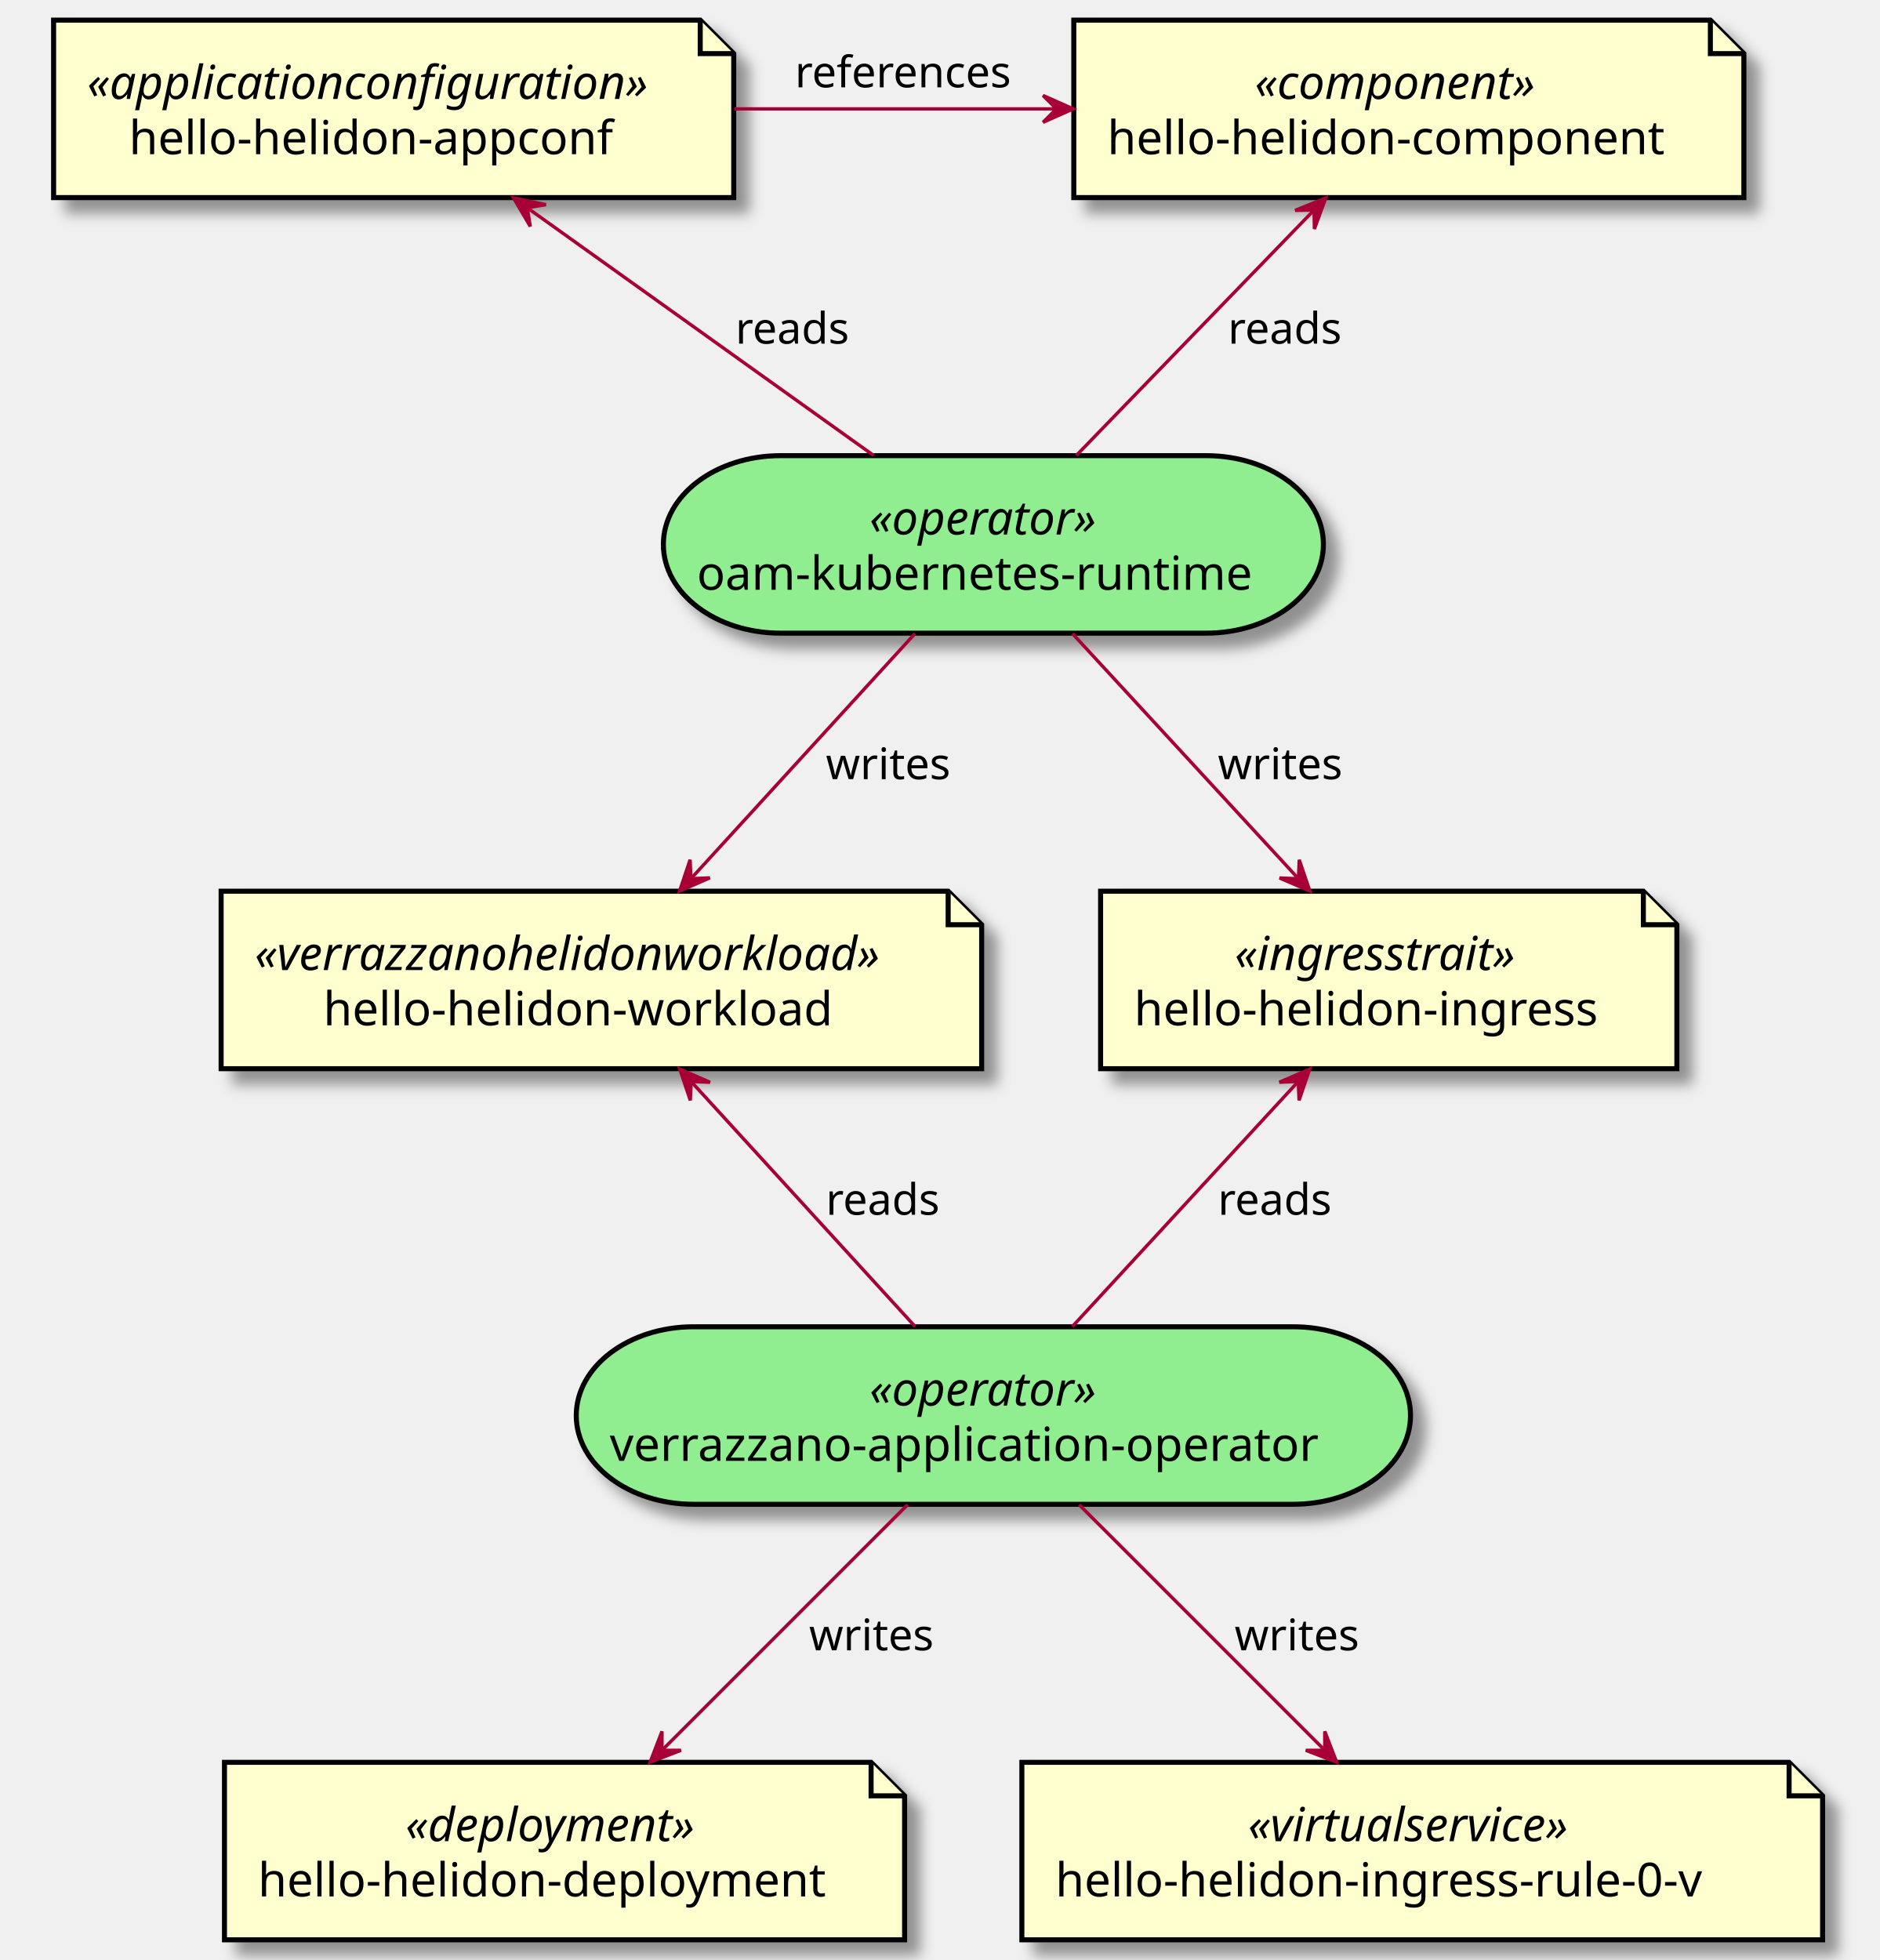
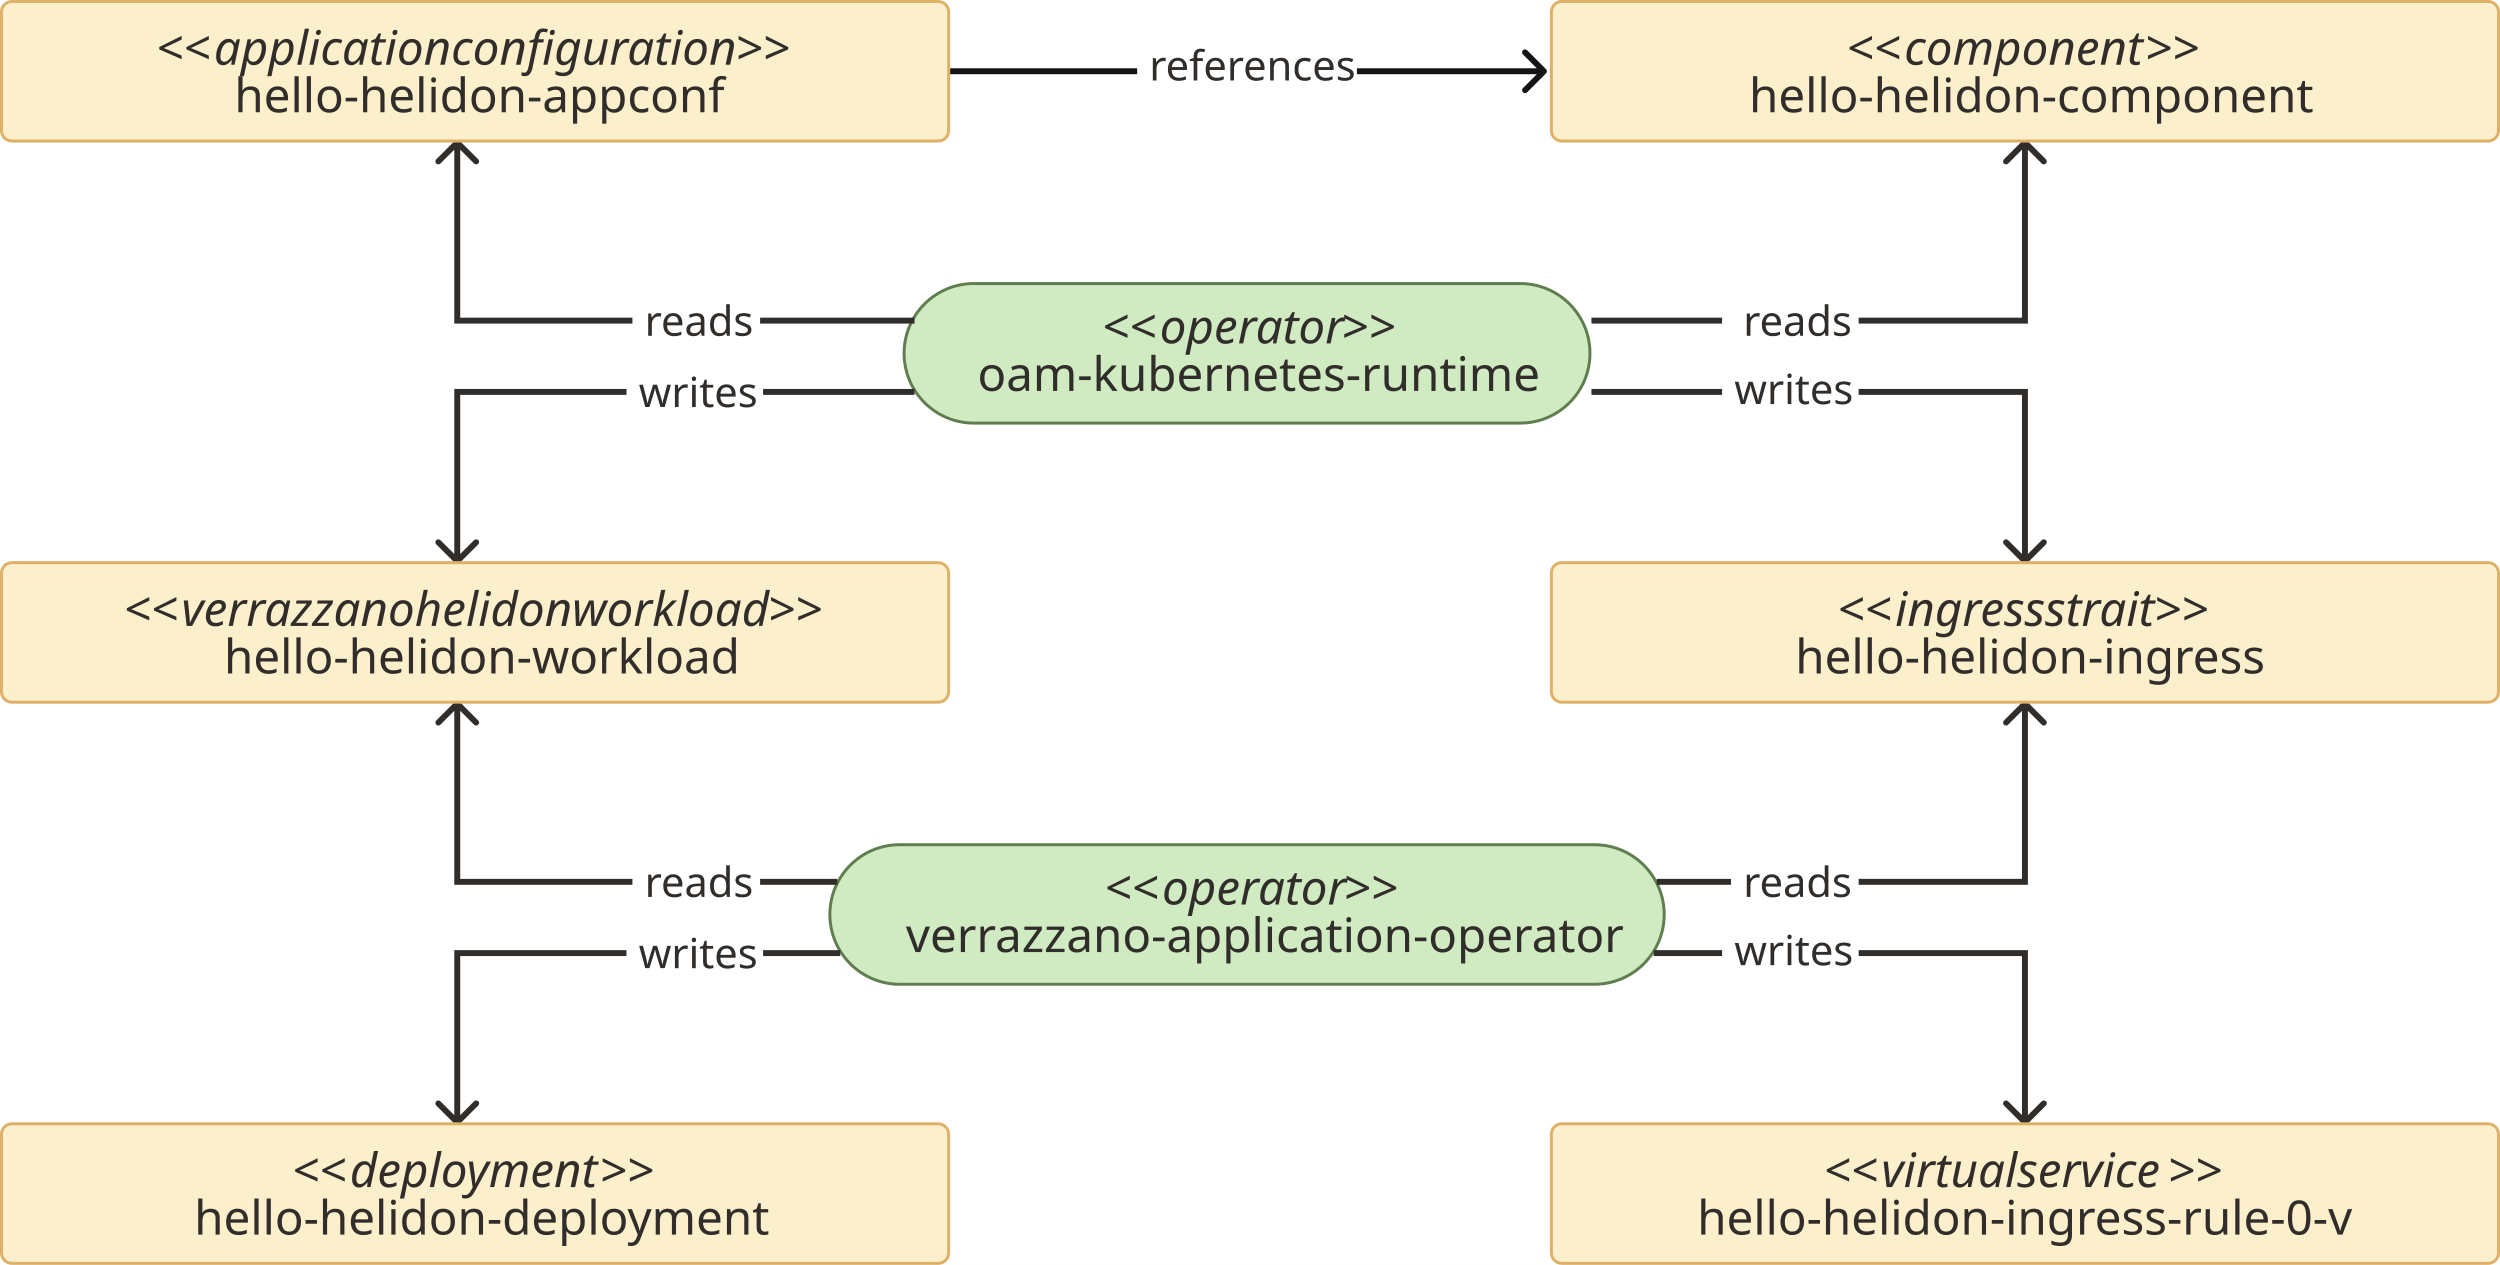
- <svg xmlns="http://www.w3.org/2000/svg" contentScriptType="application/ecmascript" contentStyleType="text/css" height="585px" preserveAspectRatio="none" style="width:561px;height:585px;background:#FFFFFF;" version="1.1" viewBox="0 0 561 585" width="561px" zoomAndPan="magnify">
+ <svg xmlns="http://www.w3.org/2000/svg" width="842" height="426" viewBox="0 0 842 426" fill="none">
+   <g id="hello-helidon" clip-path="url(#clip0_3445_135259)">
+     <rect width="842" height="426" fill="white" />
+     <path id="Vector 22" d="M520.707 24.707C521.098 24.317 521.098 23.683 520.707 23.293L514.343 16.929C513.953 16.538 513.319 16.538 512.929 16.929C512.538 17.32 512.538 17.953 512.929 18.343L518.586 24L512.929 29.657C512.538 30.047 512.538 30.681 512.929 31.071C513.319 31.462 513.953 31.462 514.343 31.071L520.707 24.707ZM320 25L520 25L520 23L320 23L320 25Z" fill="#161513" />
+     <g id="Start/End">
+       <rect id="Rectangle 705" x="304.5" y="95.5" width="231" height="47" rx="23.5" fill="#D0EAC1" stroke="#5F7D4F" />
+       <g id="Start">
+         <text fill="#312D2A" xml:space="preserve" style="white-space: pre" font-family="Oracle Sans" font-size="16" letter-spacing="0em">
+           <tspan x="371.398" y="115.655">&lt;&lt;</tspan>
+           <tspan x="451.944" y="115.655">&gt;&gt;
+ </tspan>
+           <tspan x="329.21" y="131.655">oam-kubernetes-runtime</tspan>
+         </text>
+         <text fill="#312D2A" xml:space="preserve" style="white-space: pre" font-family="Oracle Sans" font-size="16" font-style="italic" letter-spacing="0em">
+           <tspan x="390.585" y="115.655">operator</tspan>
+         </text>
+       </g>
+     </g>
+     <path id="Vector 95" d="M682.707 47.293C682.317 46.902 681.683 46.902 681.293 47.293L674.929 53.657C674.538 54.047 674.538 54.681 674.929 55.071C675.319 55.462 675.953 55.462 676.343 55.071L682 49.414L687.657 55.071C688.047 55.462 688.681 55.462 689.071 55.071C689.462 54.681 689.462 54.047 689.071 53.657L682.707 47.293ZM682 108V109H683V108H682ZM681 48V108H683V48H681ZM682 107H589.191V109H682V107ZM589.191 107H536V109H589.191V107Z" fill="#312D2A" />
+     <path id="Vector 96" d="M682.707 189.707C682.317 190.098 681.683 190.098 681.293 189.707L674.929 183.343C674.538 182.953 674.538 182.319 674.929 181.929C675.319 181.538 675.953 181.538 676.343 181.929L682 187.586L687.657 181.929C688.047 181.538 688.681 181.538 689.071 181.929C689.462 182.319 689.462 182.953 689.071 183.343L682.707 189.707ZM682 132V131H683V132H682ZM681 189V132H683V189H681ZM682 133H589.191V131H682V133ZM589.191 133H536V131H589.191V133Z" fill="#312D2A" />
+     <path id="Vector 97" d="M153.293 47.293C153.683 46.902 154.317 46.902 154.707 47.293L161.071 53.657C161.462 54.047 161.462 54.681 161.071 55.071C160.681 55.462 160.047 55.462 159.657 55.071L154 49.414L148.343 55.071C147.953 55.462 147.319 55.462 146.929 55.071C146.538 54.681 146.538 54.047 146.929 53.657L153.293 47.293ZM154 108V109H153V108H154ZM155 48V108H153V48H155ZM154 107H251.894V109H154V107ZM251.894 107H308V109H251.894V107Z" fill="#312D2A" />
+     <path id="Vector 98" d="M153.293 189.707C153.683 190.098 154.317 190.098 154.707 189.707L161.071 183.343C161.462 182.953 161.462 182.319 161.071 181.929C160.681 181.538 160.047 181.538 159.657 181.929L154 187.586L148.343 181.929C147.953 181.538 147.319 181.538 146.929 181.929C146.538 182.319 146.538 182.953 146.929 183.343L153.293 189.707ZM154 132V131H153V132H154ZM155 189V132H153V189H155ZM154 133H251.894V131H154V133ZM251.894 133H308V131H251.894V133Z" fill="#312D2A" />
+     <g id="Connector Line Label">
+       <rect width="43" height="14" transform="translate(213 101)" fill="white" />
+       <text id="Line Label" fill="#312D2A" xml:space="preserve" style="white-space: pre" font-family="Oracle Sans" font-size="14" letter-spacing="0em">
+         <tspan x="217.13" y="113.089">reads</tspan>
+       </text>
+     </g>
+     <g id="Connector Line Label_2">
+       <rect width="43" height="14" transform="translate(583 101)" fill="white" />
+       <text id="Line Label_2" fill="#312D2A" xml:space="preserve" style="white-space: pre" font-family="Oracle Sans" font-size="14" letter-spacing="0em">
+         <tspan x="587.13" y="113.089">reads</tspan>
+       </text>
+     </g>
+     <g id="Connector Line Label_3">
+       <rect width="46" height="14" transform="translate(211 125)" fill="white" />
+       <text id="Line Label_3" fill="#312D2A" xml:space="preserve" style="white-space: pre" font-family="Oracle Sans" font-size="14" letter-spacing="0em">
+         <tspan x="215.119" y="137.089">writes</tspan>
+       </text>
+     </g>
+     <g id="Start/End_2">
+       <rect id="Rectangle 705_2" x="279.5" y="284.5" width="281" height="47" rx="23.5" fill="#D0EAC1" stroke="#5F7D4F" />
+       <g id="Start_2">
+         <text fill="#312D2A" xml:space="preserve" style="white-space: pre" font-family="Oracle Sans" font-size="16" letter-spacing="0em">
+           <tspan x="372.192" y="304.655">&lt;&lt;</tspan>
+           <tspan x="452.739" y="304.655">&gt;&gt;
+ </tspan>
+           <tspan x="305.098" y="320.655">verrazzano-application-operator</tspan>
+         </text>
+         <text fill="#312D2A" xml:space="preserve" style="white-space: pre" font-family="Oracle Sans" font-size="16" font-style="italic" letter-spacing="0em">
+           <tspan x="391.379" y="304.655">operator</tspan>
+         </text>
+       </g>
+     </g>
+     <g id="Connector Line Label_4">
+       <rect width="46" height="14" transform="translate(580 124)" fill="white" />
+       <text id="Line Label_4" fill="#312D2A" xml:space="preserve" style="white-space: pre" font-family="Oracle Sans" font-size="14" letter-spacing="0em">
+         <tspan x="584.119" y="136.089">writes</tspan>
+       </text>
+     </g>
+     <path id="Vector 99" d="M682.707 236.293C682.317 235.902 681.683 235.902 681.293 236.293L674.929 242.657C674.538 243.047 674.538 243.681 674.929 244.071C675.319 244.462 675.953 244.462 676.343 244.071L682 238.414L687.657 244.071C688.047 244.462 688.681 244.462 689.071 244.071C689.462 243.681 689.462 243.047 689.071 242.657L682.707 236.293ZM682 297V298H683V297H682ZM681 237V297H683V237H681ZM682 296H601.269V298H682V296ZM601.269 296H558V298H601.269V296Z" fill="#312D2A" />
+     <path id="Vector 100" d="M682.707 378.707C682.317 379.098 681.683 379.098 681.293 378.707L674.929 372.343C674.538 371.953 674.538 371.319 674.929 370.929C675.319 370.538 675.953 370.538 676.343 370.929L682 376.586L687.657 370.929C688.047 370.538 688.681 370.538 689.071 370.929C689.462 371.319 689.462 371.953 689.071 372.343L682.707 378.707ZM682 321V320H683V321H682ZM681 378V321H683V378H681ZM682 322H601.269V320H682V322ZM601.269 322H557V320H601.269V322Z" fill="#312D2A" />
+     <path id="Vector 101" d="M153.293 236.293C153.683 235.902 154.317 235.902 154.707 236.293L161.071 242.657C161.462 243.047 161.462 243.681 161.071 244.071C160.681 244.462 160.047 244.462 159.657 244.071L154 238.414L148.343 244.071C147.953 244.462 147.319 244.462 146.929 244.071C146.538 243.681 146.538 243.047 146.929 242.657L153.293 236.293ZM154 297V298H153V297H154ZM155 237V297H153V237H155ZM154 296H237.274V298H154V296ZM237.274 296H282V298H237.274V296Z" fill="#312D2A" />
+     <path id="Vector 102" d="M153.293 378.707C153.683 379.098 154.317 379.098 154.707 378.707L161.071 372.343C161.462 371.953 161.462 371.319 161.071 370.929C160.681 370.538 160.047 370.538 159.657 370.929L154 376.586L148.343 370.929C147.953 370.538 147.319 370.538 146.929 370.929C146.538 371.319 146.538 371.953 146.929 372.343L153.293 378.707ZM154 321V320H153V321H154ZM155 378V321H153V378H155ZM154 322H237.274V320H154V322ZM237.274 322H283V320H237.274V322Z" fill="#312D2A" />
+     <g id="Connector Line Label_5">
+       <rect width="74" height="14" transform="translate(383 15)" fill="white" />
+       <text id="Line Label_5" fill="#312D2A" xml:space="preserve" style="white-space: pre" font-family="Oracle Sans" font-size="14" letter-spacing="0em">
+         <tspan x="387.085" y="27.089">references</tspan>
+       </text>
+     </g>
+     <g id="Connector Line Label_6">
+       <rect width="43" height="14" transform="translate(213 290)" fill="white" />
+       <text id="Line Label_6" fill="#312D2A" xml:space="preserve" style="white-space: pre" font-family="Oracle Sans" font-size="14" letter-spacing="0em">
+         <tspan x="217.13" y="302.089">reads</tspan>
+       </text>
+     </g>
+     <g id="Connector Line Label_7">
+       <rect width="43" height="14" transform="translate(583 290)" fill="white" />
+       <text id="Line Label_7" fill="#312D2A" xml:space="preserve" style="white-space: pre" font-family="Oracle Sans" font-size="14" letter-spacing="0em">
+         <tspan x="587.13" y="302.089">reads</tspan>
+       </text>
+     </g>
+     <g id="Connector Line Label_8">
+       <rect width="46" height="14" transform="translate(211 314)" fill="white" />
+       <text id="Line Label_8" fill="#312D2A" xml:space="preserve" style="white-space: pre" font-family="Oracle Sans" font-size="14" letter-spacing="0em">
+         <tspan x="215.119" y="326.089">writes</tspan>
+       </text>
+     </g>
+     <g id="Connector Line Label_9">
+       <rect width="8" height="14" transform="translate(580 101)" fill="white" />
+     </g>
+     <g id="Connector Line Label_10">
+       <rect width="46" height="14" transform="translate(580 313)" fill="white" />
+       <text id="Line Label_9" fill="#312D2A" xml:space="preserve" style="white-space: pre" font-family="Oracle Sans" font-size="14" letter-spacing="0em">
+         <tspan x="584.119" y="325.089">writes</tspan>
+       </text>
+     </g>
+     <g id="Text Heading">
+       <rect x="0.5" y="0.5" width="319" height="47" rx="3.5" fill="#FCEFCB" />
+       <g id="Neutral Group Heading H3">
+         <text fill="#312D2A" xml:space="preserve" style="white-space: pre" font-family="Oracle Sans" font-size="16" letter-spacing="0em">
+           <tspan x="52.836" y="21.816">&lt;&lt;</tspan>
+           <tspan x="247.977" y="21.816">&gt;&gt;
+ </tspan>
+           <tspan x="78.922" y="37.816">hello-helidon-appconf</tspan>
+         </text>
+         <text fill="#312D2A" xml:space="preserve" style="white-space: pre" font-family="Oracle Sans" font-size="16" font-style="italic" letter-spacing="0em">
+           <tspan x="72.023" y="21.816">applicationconfiguration</tspan>
+         </text>
+       </g>
+       <rect x="0.5" y="0.5" width="319" height="47" rx="3.5" stroke="#DEB068" />
+     </g>
+     <g id="Text Heading_2">
+       <rect x="0.5" y="189.5" width="319" height="47" rx="3.5" fill="#FCEFCB" />
+       <g id="Neutral Group Heading H3_2">
+         <text fill="#312D2A" xml:space="preserve" style="white-space: pre" font-family="Oracle Sans" font-size="16" letter-spacing="0em">
+           <tspan x="41.922" y="210.816">&lt;&lt;</tspan>
+           <tspan x="258.891" y="210.816">&gt;&gt;
+ </tspan>
+           <tspan x="75.438" y="226.816">hello-helidon-workload</tspan>
+         </text>
+         <text fill="#312D2A" xml:space="preserve" style="white-space: pre" font-family="Oracle Sans" font-size="16" font-style="italic" letter-spacing="0em">
+           <tspan x="61.109" y="210.816">verrazzanohelidonworkload</tspan>
+         </text>
+       </g>
+       <rect x="0.5" y="189.5" width="319" height="47" rx="3.5" stroke="#DEB068" />
+     </g>
+     <g id="Text Heading_3">
+       <rect x="0.5" y="378.5" width="319" height="47" rx="3.5" fill="#FCEFCB" />
+       <g id="Neutral Group Heading H3_3">
+         <text fill="#312D2A" xml:space="preserve" style="white-space: pre" font-family="Oracle Sans" font-size="16" letter-spacing="0em">
+           <tspan x="98.617" y="399.816">&lt;&lt;</tspan>
+           <tspan x="202.195" y="399.816">&gt;&gt;
+ </tspan>
+           <tspan x="65.406" y="415.816">hello-helidon-deployment</tspan>
+         </text>
+         <text fill="#312D2A" xml:space="preserve" style="white-space: pre" font-family="Oracle Sans" font-size="16" font-style="italic" letter-spacing="0em">
+           <tspan x="117.805" y="399.816">deployment</tspan>
+         </text>
+       </g>
+       <rect x="0.5" y="378.5" width="319" height="47" rx="3.5" stroke="#DEB068" />
+     </g>
+     <g id="Text Heading_4">
+       <rect x="522.5" y="0.5" width="319" height="47" rx="3.5" fill="#FCEFCB" />
+       <g id="Neutral Group Heading H3_4">
+         <text fill="#312D2A" xml:space="preserve" style="white-space: pre" font-family="Oracle Sans" font-size="16" letter-spacing="0em">
+           <tspan x="622.156" y="21.816">&lt;&lt;</tspan>
+           <tspan x="722.656" y="21.816">&gt;&gt;
+ </tspan>
+           <tspan x="589.07" y="37.816">hello-helidon-component</tspan>
+         </text>
+         <text fill="#312D2A" xml:space="preserve" style="white-space: pre" font-family="Oracle Sans" font-size="16" font-style="italic" letter-spacing="0em">
+           <tspan x="641.344" y="21.816">component</tspan>
+         </text>
+       </g>
+       <rect x="522.5" y="0.5" width="319" height="47" rx="3.5" stroke="#DEB068" />
+     </g>
+     <g id="Text Heading_5">
+       <rect x="522.5" y="189.5" width="319" height="47" rx="3.5" fill="#FCEFCB" />
+       <g id="Neutral Group Heading H3_5">
+         <text fill="#312D2A" xml:space="preserve" style="white-space: pre" font-family="Oracle Sans" font-size="16" letter-spacing="0em">
+           <tspan x="619.07" y="210.816">&lt;&lt;</tspan>
+           <tspan x="725.742" y="210.816">&gt;&gt;
+ </tspan>
+           <tspan x="604.641" y="226.816">hello-helidon-ingress</tspan>
+         </text>
+         <text fill="#312D2A" xml:space="preserve" style="white-space: pre" font-family="Oracle Sans" font-size="16" font-style="italic" letter-spacing="0em">
+           <tspan x="638.258" y="210.816">ingressstrait</tspan>
+         </text>
+       </g>
+       <rect x="522.5" y="189.5" width="319" height="47" rx="3.5" stroke="#DEB068" />
+     </g>
+     <g id="Text Heading_6">
+       <rect x="522.5" y="378.5" width="319" height="47" rx="3.5" fill="#FCEFCB" />
+       <g id="Neutral Group Heading H3_6">
+         <text fill="#312D2A" xml:space="preserve" style="white-space: pre" font-family="Oracle Sans" font-size="16" letter-spacing="0em">
+           <tspan x="614.453" y="399.816">&lt;&lt;</tspan>
+           <tspan x="730.359" y="399.816">&gt;&gt;
+ </tspan>
+           <tspan x="571.617" y="415.816">hello-helidon-ingress-rule-0-v</tspan>
+         </text>
+         <text fill="#312D2A" xml:space="preserve" style="white-space: pre" font-family="Oracle Sans" font-size="16" font-style="italic" letter-spacing="0em">
+           <tspan x="633.641" y="399.816">virtualservice</tspan>
+         </text>
+       </g>
+       <rect x="522.5" y="378.5" width="319" height="47" rx="3.5" stroke="#DEB068" />
+     </g>
+   </g>
  <defs>
-     <filter height="300%" id="fdjhwkr80fwey" width="300%" x="-1" y="-1">
-       <feGaussianBlur result="blurOut" stdDeviation="2.0" />
-       <feColorMatrix in="blurOut" result="blurOut2" type="matrix" values="0 0 0 0 0 0 0 0 0 0 0 0 0 0 0 0 0 0 .4 0" />
-       <feOffset dx="4.0" dy="4.0" in="blurOut2" result="blurOut3" />
-       <feBlend in="SourceGraphic" in2="blurOut3" mode="normal" />
-     </filter>
+     <clipPath id="clip0_3445_135259">
+       <rect width="842" height="426" fill="white" />
+     </clipPath>
  </defs>
-   <g>
-     <polygon fill="#FEFECE" filter="url(#fdjhwkr80fwey)" points="16,6,16,58.977,219,58.977,219,16,209,6,16,6" style="stroke:#000000;stroke-width:1.5;" />
-     <path d="M209,6 L209,16 L219,16 " fill="#FEFECE" style="stroke:#000000;stroke-width:1.5;" />
-     <text fill="#000000" font-family="sans-serif" font-size="14" font-style="italic" lengthAdjust="spacing" textLength="183" x="26" y="29.535">«applicationconfiguration»</text>
-     <text fill="#000000" font-family="sans-serif" font-size="14" lengthAdjust="spacing" textLength="158" x="38.5" y="46.023">hello-helidon-appconf</text>
-     <polygon fill="#FEFECE" filter="url(#fdjhwkr80fwey)" points="320.5,6,320.5,58.977,520.5,58.977,520.5,16,510.5,6,320.5,6" style="stroke:#000000;stroke-width:1.5;" />
-     <path d="M510.5,6 L510.5,16 L520.5,16 " fill="#FEFECE" style="stroke:#000000;stroke-width:1.5;" />
-     <text fill="#000000" font-family="sans-serif" font-size="14" font-style="italic" lengthAdjust="spacing" textLength="92" x="374.5" y="29.535">«component»</text>
-     <text fill="#000000" font-family="sans-serif" font-size="14" lengthAdjust="spacing" textLength="180" x="330.5" y="46.023">hello-helidon-component</text>
-     <polygon fill="#FEFECE" filter="url(#fdjhwkr80fwey)" points="328.5,266,328.5,318.977,500.5,318.977,500.5,276,490.5,266,328.5,266" style="stroke:#000000;stroke-width:1.5;" />
-     <path d="M490.5,266 L490.5,276 L500.5,276 " fill="#FEFECE" style="stroke:#000000;stroke-width:1.5;" />
-     <text fill="#000000" font-family="sans-serif" font-size="14" font-style="italic" lengthAdjust="spacing" textLength="92" x="368.5" y="289.535">«ingresstrait»</text>
-     <text fill="#000000" font-family="sans-serif" font-size="14" lengthAdjust="spacing" textLength="152" x="338.5" y="306.023">hello-helidon-ingress</text>
-     <polygon fill="#FEFECE" filter="url(#fdjhwkr80fwey)" points="305,526,305,578.977,544,578.977,544,536,534,526,305,526" style="stroke:#000000;stroke-width:1.5;" />
-     <path d="M534,526 L534,536 L544,536 " fill="#FEFECE" style="stroke:#000000;stroke-width:1.5;" />
-     <text fill="#000000" font-family="sans-serif" font-size="14" font-style="italic" lengthAdjust="spacing" textLength="104" x="372.5" y="549.535">«virtualservice»</text>
-     <text fill="#000000" font-family="sans-serif" font-size="14" lengthAdjust="spacing" textLength="219" x="315" y="566.023">hello-helidon-ingress-rule-0-v</text>
-     <polygon fill="#FEFECE" filter="url(#fdjhwkr80fwey)" points="66,266,66,318.977,293,318.977,293,276,283,266,66,266" style="stroke:#000000;stroke-width:1.5;" />
-     <path d="M283,266 L283,276 L293,276 " fill="#FEFECE" style="stroke:#000000;stroke-width:1.5;" />
-     <text fill="#000000" font-family="sans-serif" font-size="14" font-style="italic" lengthAdjust="spacing" textLength="207" x="76" y="289.535">«verrazzanohelidonworkload»</text>
-     <text fill="#000000" font-family="sans-serif" font-size="14" lengthAdjust="spacing" textLength="166" x="96.5" y="306.023">hello-helidon-workload</text>
-     <polygon fill="#FEFECE" filter="url(#fdjhwkr80fwey)" points="67,526,67,578.977,270,578.977,270,536,260,526,67,526" style="stroke:#000000;stroke-width:1.5;" />
-     <path d="M260,526 L260,536 L270,536 " fill="#FEFECE" style="stroke:#000000;stroke-width:1.5;" />
-     <text fill="#000000" font-family="sans-serif" font-size="14" font-style="italic" lengthAdjust="spacing" textLength="95" x="121" y="549.535">«deployment»</text>
-     <text fill="#000000" font-family="sans-serif" font-size="14" lengthAdjust="spacing" textLength="183" x="77" y="566.023">hello-helidon-deployment</text>
-     <rect fill="#90EE90" filter="url(#fdjhwkr80fwey)" height="52.977" rx="35" ry="35" style="stroke:#000000;stroke-width:1.5;" width="197" x="198" y="136" />
-     <text fill="#000000" font-family="sans-serif" font-size="14" font-style="italic" lengthAdjust="spacing" textLength="74" x="259.5" y="159.535">«operator»</text>
-     <text fill="#000000" font-family="sans-serif" font-size="14" lengthAdjust="spacing" textLength="177" x="208" y="176.023">oam-kubernetes-runtime</text>
-     <rect fill="#90EE90" filter="url(#fdjhwkr80fwey)" height="52.977" rx="35" ry="35" style="stroke:#000000;stroke-width:1.5;" width="249" x="172" y="396" />
-     <text fill="#000000" font-family="sans-serif" font-size="14" font-style="italic" lengthAdjust="spacing" textLength="74" x="259.5" y="419.535">«operator»</text>
-     <text fill="#000000" font-family="sans-serif" font-size="14" lengthAdjust="spacing" textLength="229" x="182" y="436.023">verrazzano-application-operator</text>
-     <path d="M219.24,32.5 C250.04,32.5 283.92,32.5 314.96,32.5 " fill="none" id="a-to-c" style="stroke:#A80036;stroke-width:1.0;" />
-     <polygon fill="#A80036" points="320.32,32.5,311.32,28.5,315.32,32.5,311.32,36.5,320.32,32.5" style="stroke:#A80036;stroke-width:1.0;" />
-     <text fill="#000000" font-family="sans-serif" font-size="13" lengthAdjust="spacing" textLength="65" x="237.25" y="26.068">references</text>
-     <path d="M157.39,62.03 C188.36,84.17 230.91,114.6 260.77,135.95 " fill="none" id="a-backto-oam" style="stroke:#A80036;stroke-width:1.0;" />
-     <polygon fill="#A80036" points="153.29,59.1,158.28,67.591,157.356,62.01,162.937,61.086,153.29,59.1" style="stroke:#A80036;stroke-width:1.0;" />
-     <text fill="#000000" font-family="sans-serif" font-size="13" lengthAdjust="spacing" textLength="34" x="219.5" y="102.568">reads</text>
-     <path d="M392.07,62.84 C370.69,84.91 341.68,114.86 321.25,135.95 " fill="none" id="c-backto-oam" style="stroke:#A80036;stroke-width:1.0;" />
-     <polygon fill="#A80036" points="395.7,59.1,386.566,62.784,392.222,62.692,392.314,68.348,395.7,59.1" style="stroke:#A80036;stroke-width:1.0;" />
-     <text fill="#000000" font-family="sans-serif" font-size="13" lengthAdjust="spacing" textLength="34" x="366.5" y="102.568">reads</text>
-     <path d="M273.1,189.1 C253.81,210.2 226.44,240.14 206.28,262.2 " fill="none" id="oam-to-w" style="stroke:#A80036;stroke-width:1.0;" />
-     <polygon fill="#A80036" points="202.85,265.95,211.876,262.009,206.225,262.261,205.973,256.609,202.85,265.95" style="stroke:#A80036;stroke-width:1.0;" />
-     <text fill="#000000" font-family="sans-serif" font-size="13" lengthAdjust="spacing" textLength="38" x="246.5" y="232.568">writes</text>
-     <path d="M320.1,189.1 C339.55,210.2 367.16,240.14 387.49,262.2 " fill="none" id="oam-to-t" style="stroke:#A80036;stroke-width:1.0;" />
-     <polygon fill="#A80036" points="390.95,265.95,387.789,256.622,387.56,262.274,381.908,262.046,390.95,265.95" style="stroke:#A80036;stroke-width:1.0;" />
-     <text fill="#000000" font-family="sans-serif" font-size="13" lengthAdjust="spacing" textLength="38" x="363.5" y="232.568">writes</text>
-     <path d="M206.32,322.84 C226.5,344.91 253.87,374.86 273.15,395.95 " fill="none" id="w-backto-vao" style="stroke:#A80036;stroke-width:1.0;" />
-     <polygon fill="#A80036" points="202.9,319.1,206.043,328.434,206.282,322.782,211.934,323.022,202.9,319.1" style="stroke:#A80036;stroke-width:1.0;" />
-     <text fill="#000000" font-family="sans-serif" font-size="13" lengthAdjust="spacing" textLength="34" x="246.5" y="362.568">reads</text>
-     <path d="M387.45,322.84 C367.1,344.91 339.5,374.86 320.05,395.95 " fill="none" id="t-backto-vao" style="stroke:#A80036;stroke-width:1.0;" />
-     <polygon fill="#A80036" points="390.9,319.1,381.858,323.005,387.51,322.776,387.739,328.428,390.9,319.1" style="stroke:#A80036;stroke-width:1.0;" />
-     <text fill="#000000" font-family="sans-serif" font-size="13" lengthAdjust="spacing" textLength="34" x="363.5" y="362.568">reads</text>
-     <path d="M270.9,449.1 C249.8,470.2 219.86,500.14 197.8,522.2 " fill="none" id="vao-to-d" style="stroke:#A80036;stroke-width:1.0;" />
-     <polygon fill="#A80036" points="194.05,525.95,203.242,522.414,197.585,522.414,197.585,516.758,194.05,525.95" style="stroke:#A80036;stroke-width:1.0;" />
-     <text fill="#000000" font-family="sans-serif" font-size="13" lengthAdjust="spacing" textLength="38" x="241.5" y="492.568">writes</text>
-     <path d="M322.1,449.1 C343.2,470.2 373.14,500.14 395.2,522.2 " fill="none" id="vao-to-v" style="stroke:#A80036;stroke-width:1.0;" />
-     <polygon fill="#A80036" points="398.95,525.95,395.414,516.758,395.414,522.414,389.758,522.414,398.95,525.95" style="stroke:#A80036;stroke-width:1.0;" />
-     <text fill="#000000" font-family="sans-serif" font-size="13" lengthAdjust="spacing" textLength="38" x="368.5" y="492.568">writes</text>
-   </g>
</svg>
